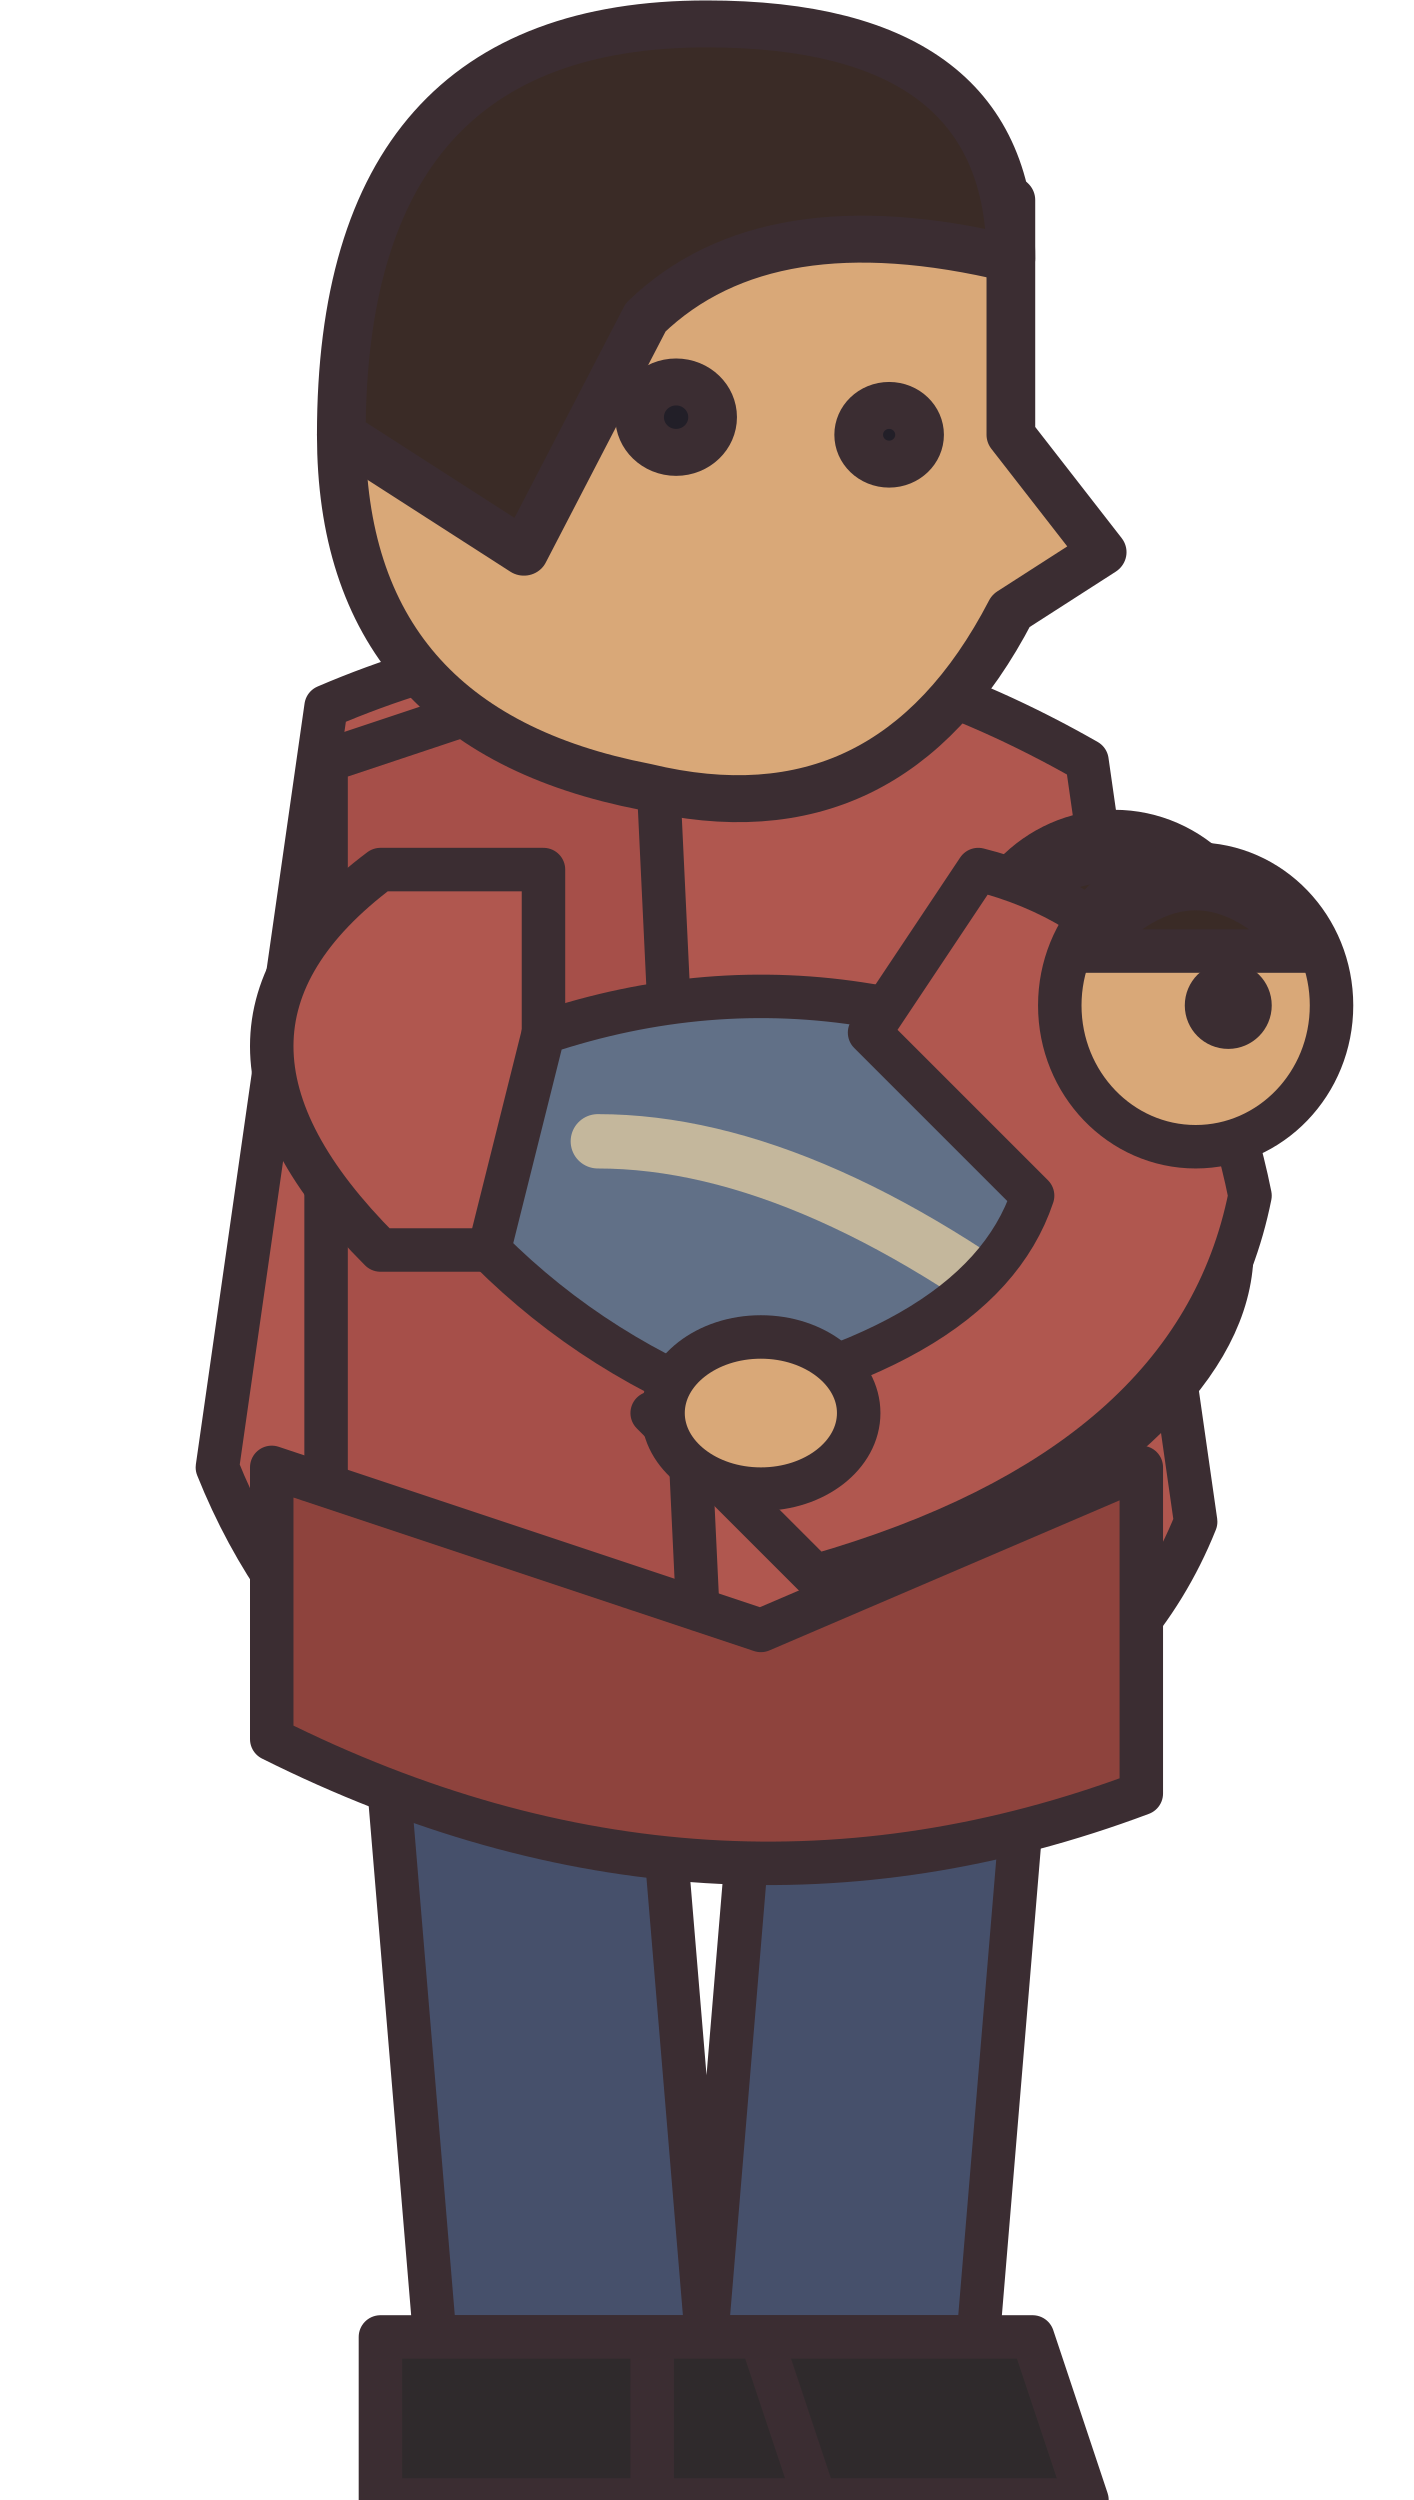
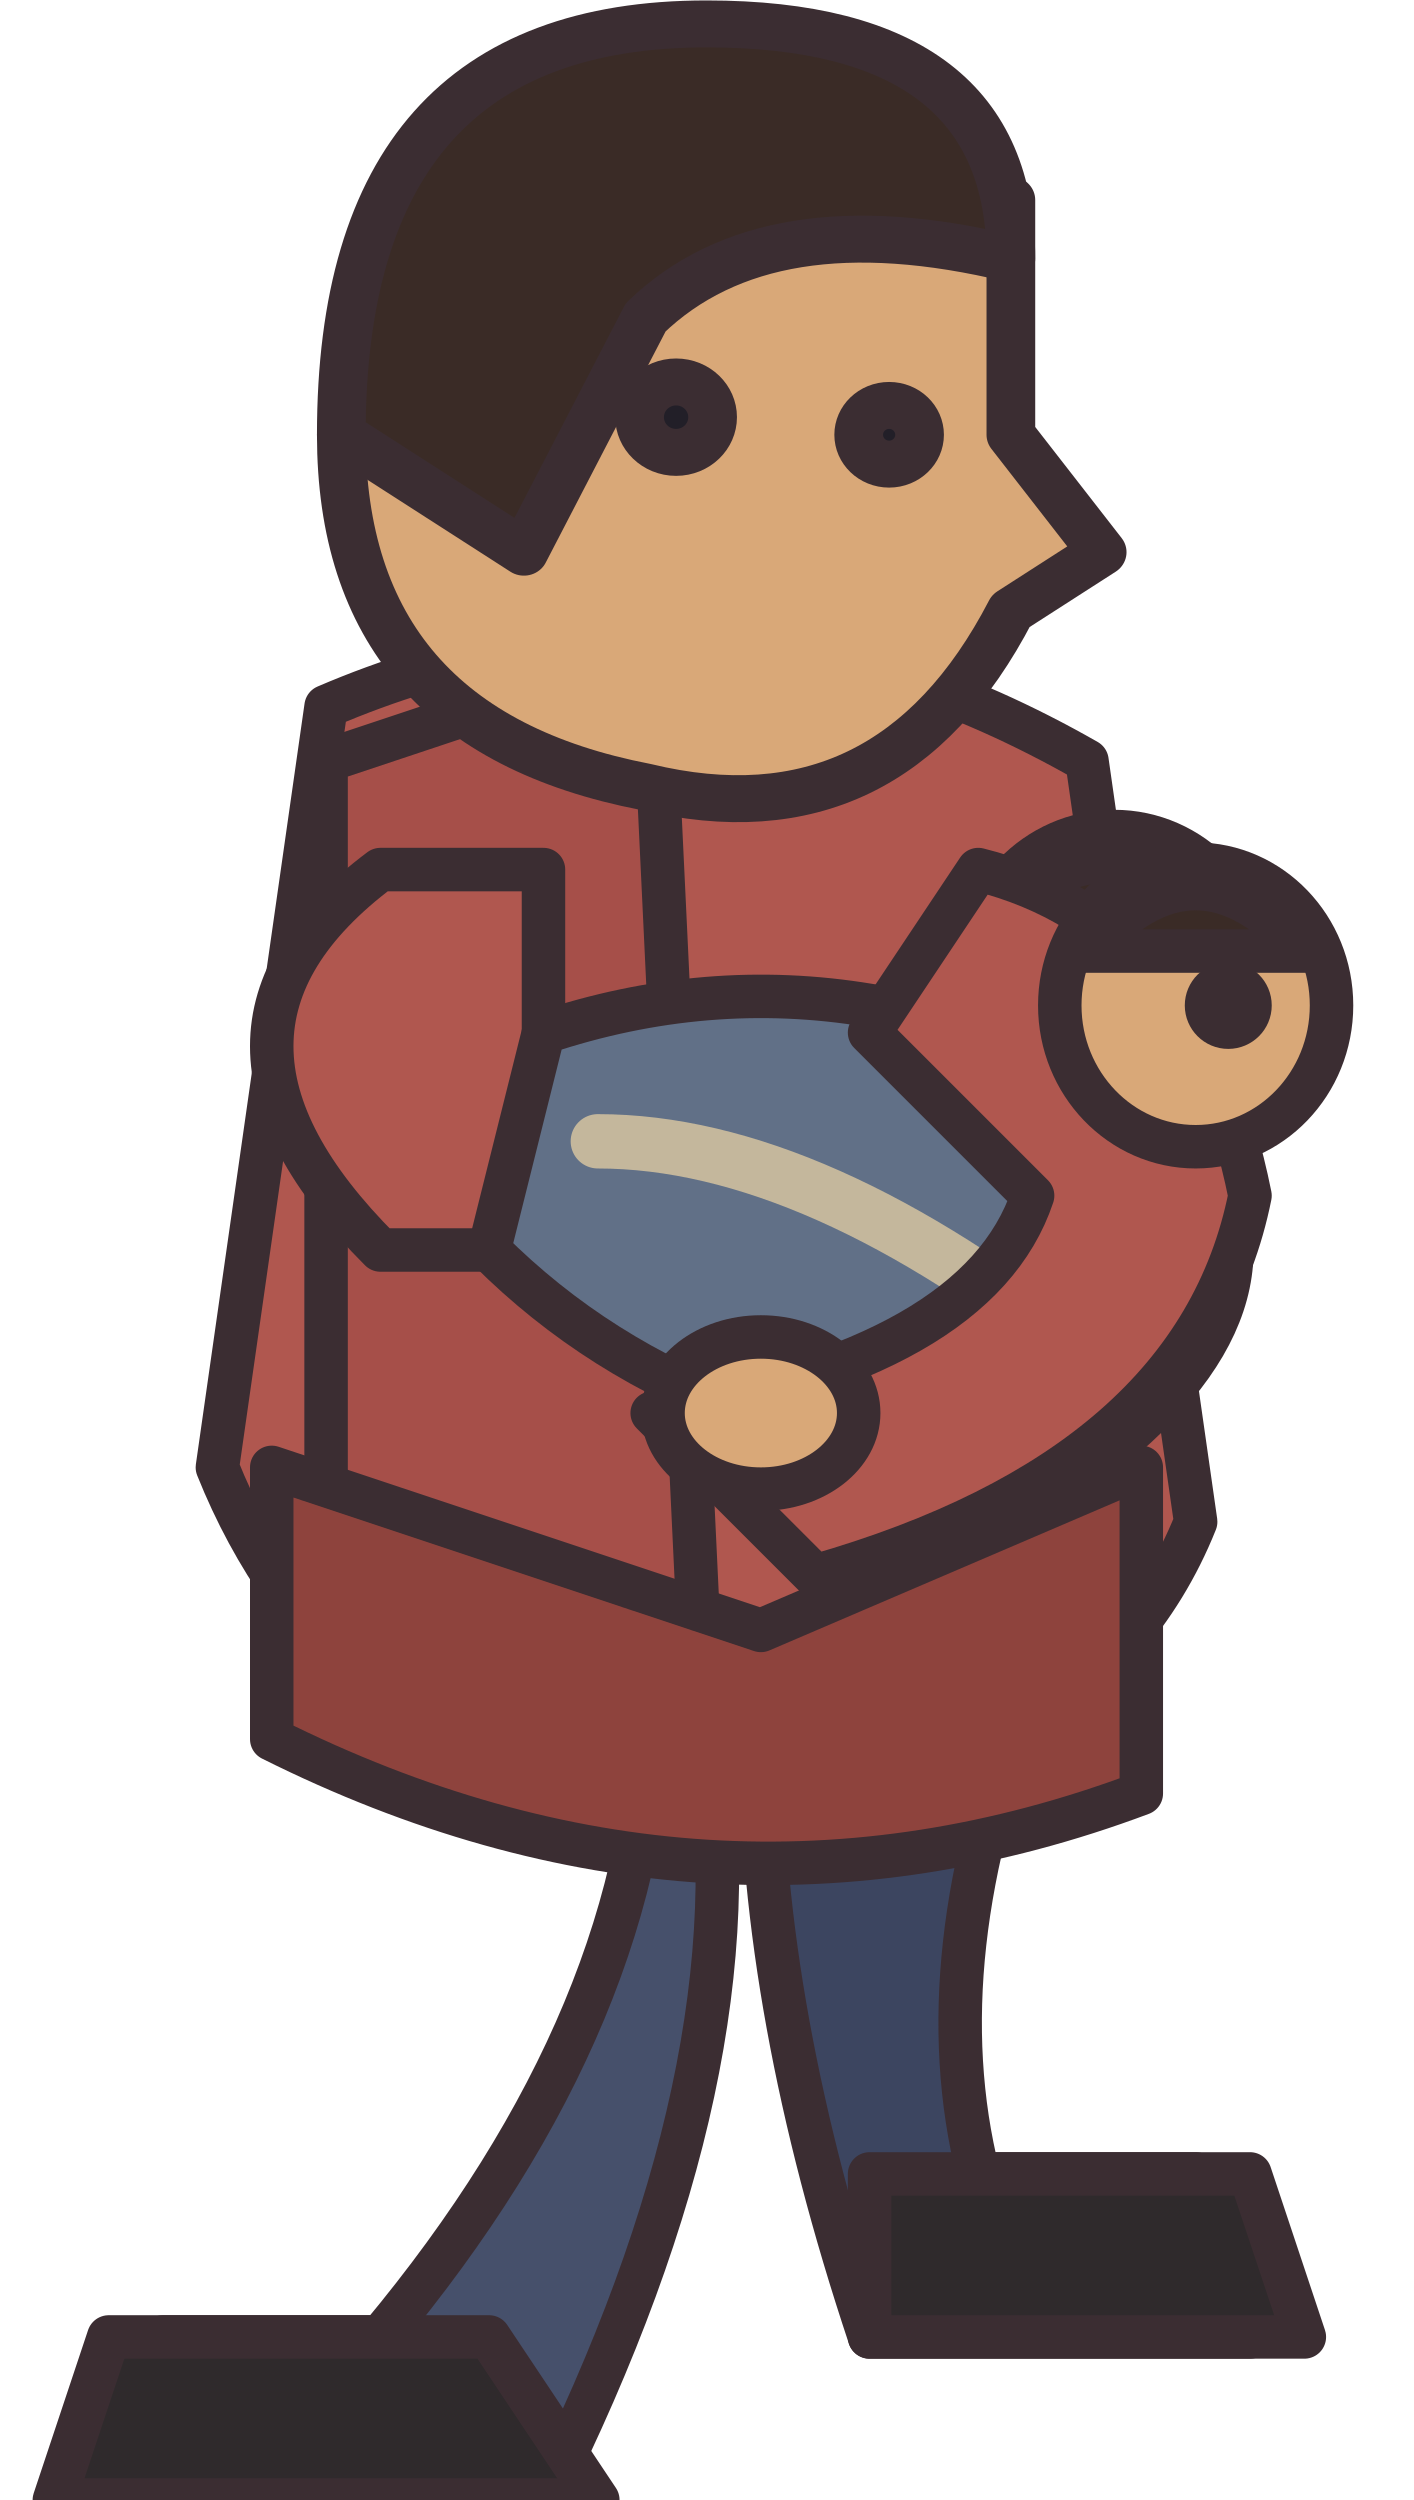
<svg xmlns="http://www.w3.org/2000/svg" width="26" height="46" viewBox="0 0 26 46" shape-rendering="geometricPrecision" stroke="#3b2d32" stroke-width="0.8" stroke-linejoin="round" stroke-linecap="round">
-   <path d="M7 31 L12 31 L13 43 L8 43Z M14 31 L19 31 L18 43 L13 43Z" fill="#46506b" />
-   <path d="M7 43 L14 43 L15 46 L7 46Z M12 43 L19 43 L20 46 L12 46Z" fill="#2f2a2c" />
+   <path d="M14 31 L19 31 Q17 36 18 40 L22 40 L23 43 L16 43 Q14 37 14 32Z" fill="#3c4560" />
+   <path d="M7 31 L12 31 Q12 37 7 43 L3 43 L2 46 L10 46 Q14 38 13 32Z" fill="#46506b" />
+   <path d="M16 40 L23 40 L24 43 L16 43Z M2 43 L9 43 L11 46 L1 46Z" fill="#2f2a2c" />
  <path d="M6 13 Q13 10 20 14 L22 28 Q20 33 12 34 Q6 32 4 27Z" fill="#b0574f" />
  <path d="M6 14 L12 12 L13 33 L6 31Z" fill="#a64f49" />
  <path d="M5 27 L14 30 L21 27 L21 33 Q13 36 5 32Z" fill="#8e433d" />
  <path d="M7 16 Q3 19 7 23 L19 23 L20 20 L10 20 L10 16Z" fill="#b0574f" />
  <ellipse cx="20" cy="21" rx="1.8" ry="1.4" fill="#d9a878" />
  <path d="M10 19 Q16 17 22 21 Q24 24 20 27 Q13 27 9 23Z" fill="#617087" />
  <path d="M11 21 Q15 21 20 25" fill="none" stroke="#c4b79c" stroke-width="1" />
  <ellipse cx="20.5" cy="18" rx="2.6" ry="2.7" fill="#d9a878" />
  <path d="M18.3 17 Q20.2 14.7 22.7 17Z" fill="#3a2b26" />
  <circle cx="21.3" cy="18" r="0.4" fill="#221f28" />
  <path d="M18 16 Q22 17 23 22 Q22 27 15 29 L12 26 Q18 25 19 22 L16 19Z" fill="#b0574f" />
  <ellipse cx="14" cy="26" rx="1.8" ry="1.4" fill="#d9a878" />
  <ellipse cx="22" cy="18.5" rx="2.5" ry="2.6" fill="#d9a878" />
  <path d="M20 17.5 Q22 15.2 24 17.5Z" fill="#3a2b26" />
  <circle cx="22.6" cy="18.5" r="0.4" fill="#221f28" />
  <g transform="translate(13 8) scale(1.12 1.08)">
    <g transform="translate(0 0)">
      <path d="M-5 -4 Q0 -8 5 -4 L5 0 L6.5 2 L5 3 Q3 7 -1 6 Q-6 5 -6 0Z" fill="#d9a878" />
      <path d="M-6 0 Q-6 -7 0 -7 Q5 -7 5 -3 Q1 -4 -1 -2 L-3 2Z" fill="#3a2b26" />
      <circle cx="3" cy="0" r="0.5" fill="#221f28" />
      <circle cx="-0.5" cy="-0.3" r="0.6" fill="#221f28" />
    </g>
  </g>
</svg>
